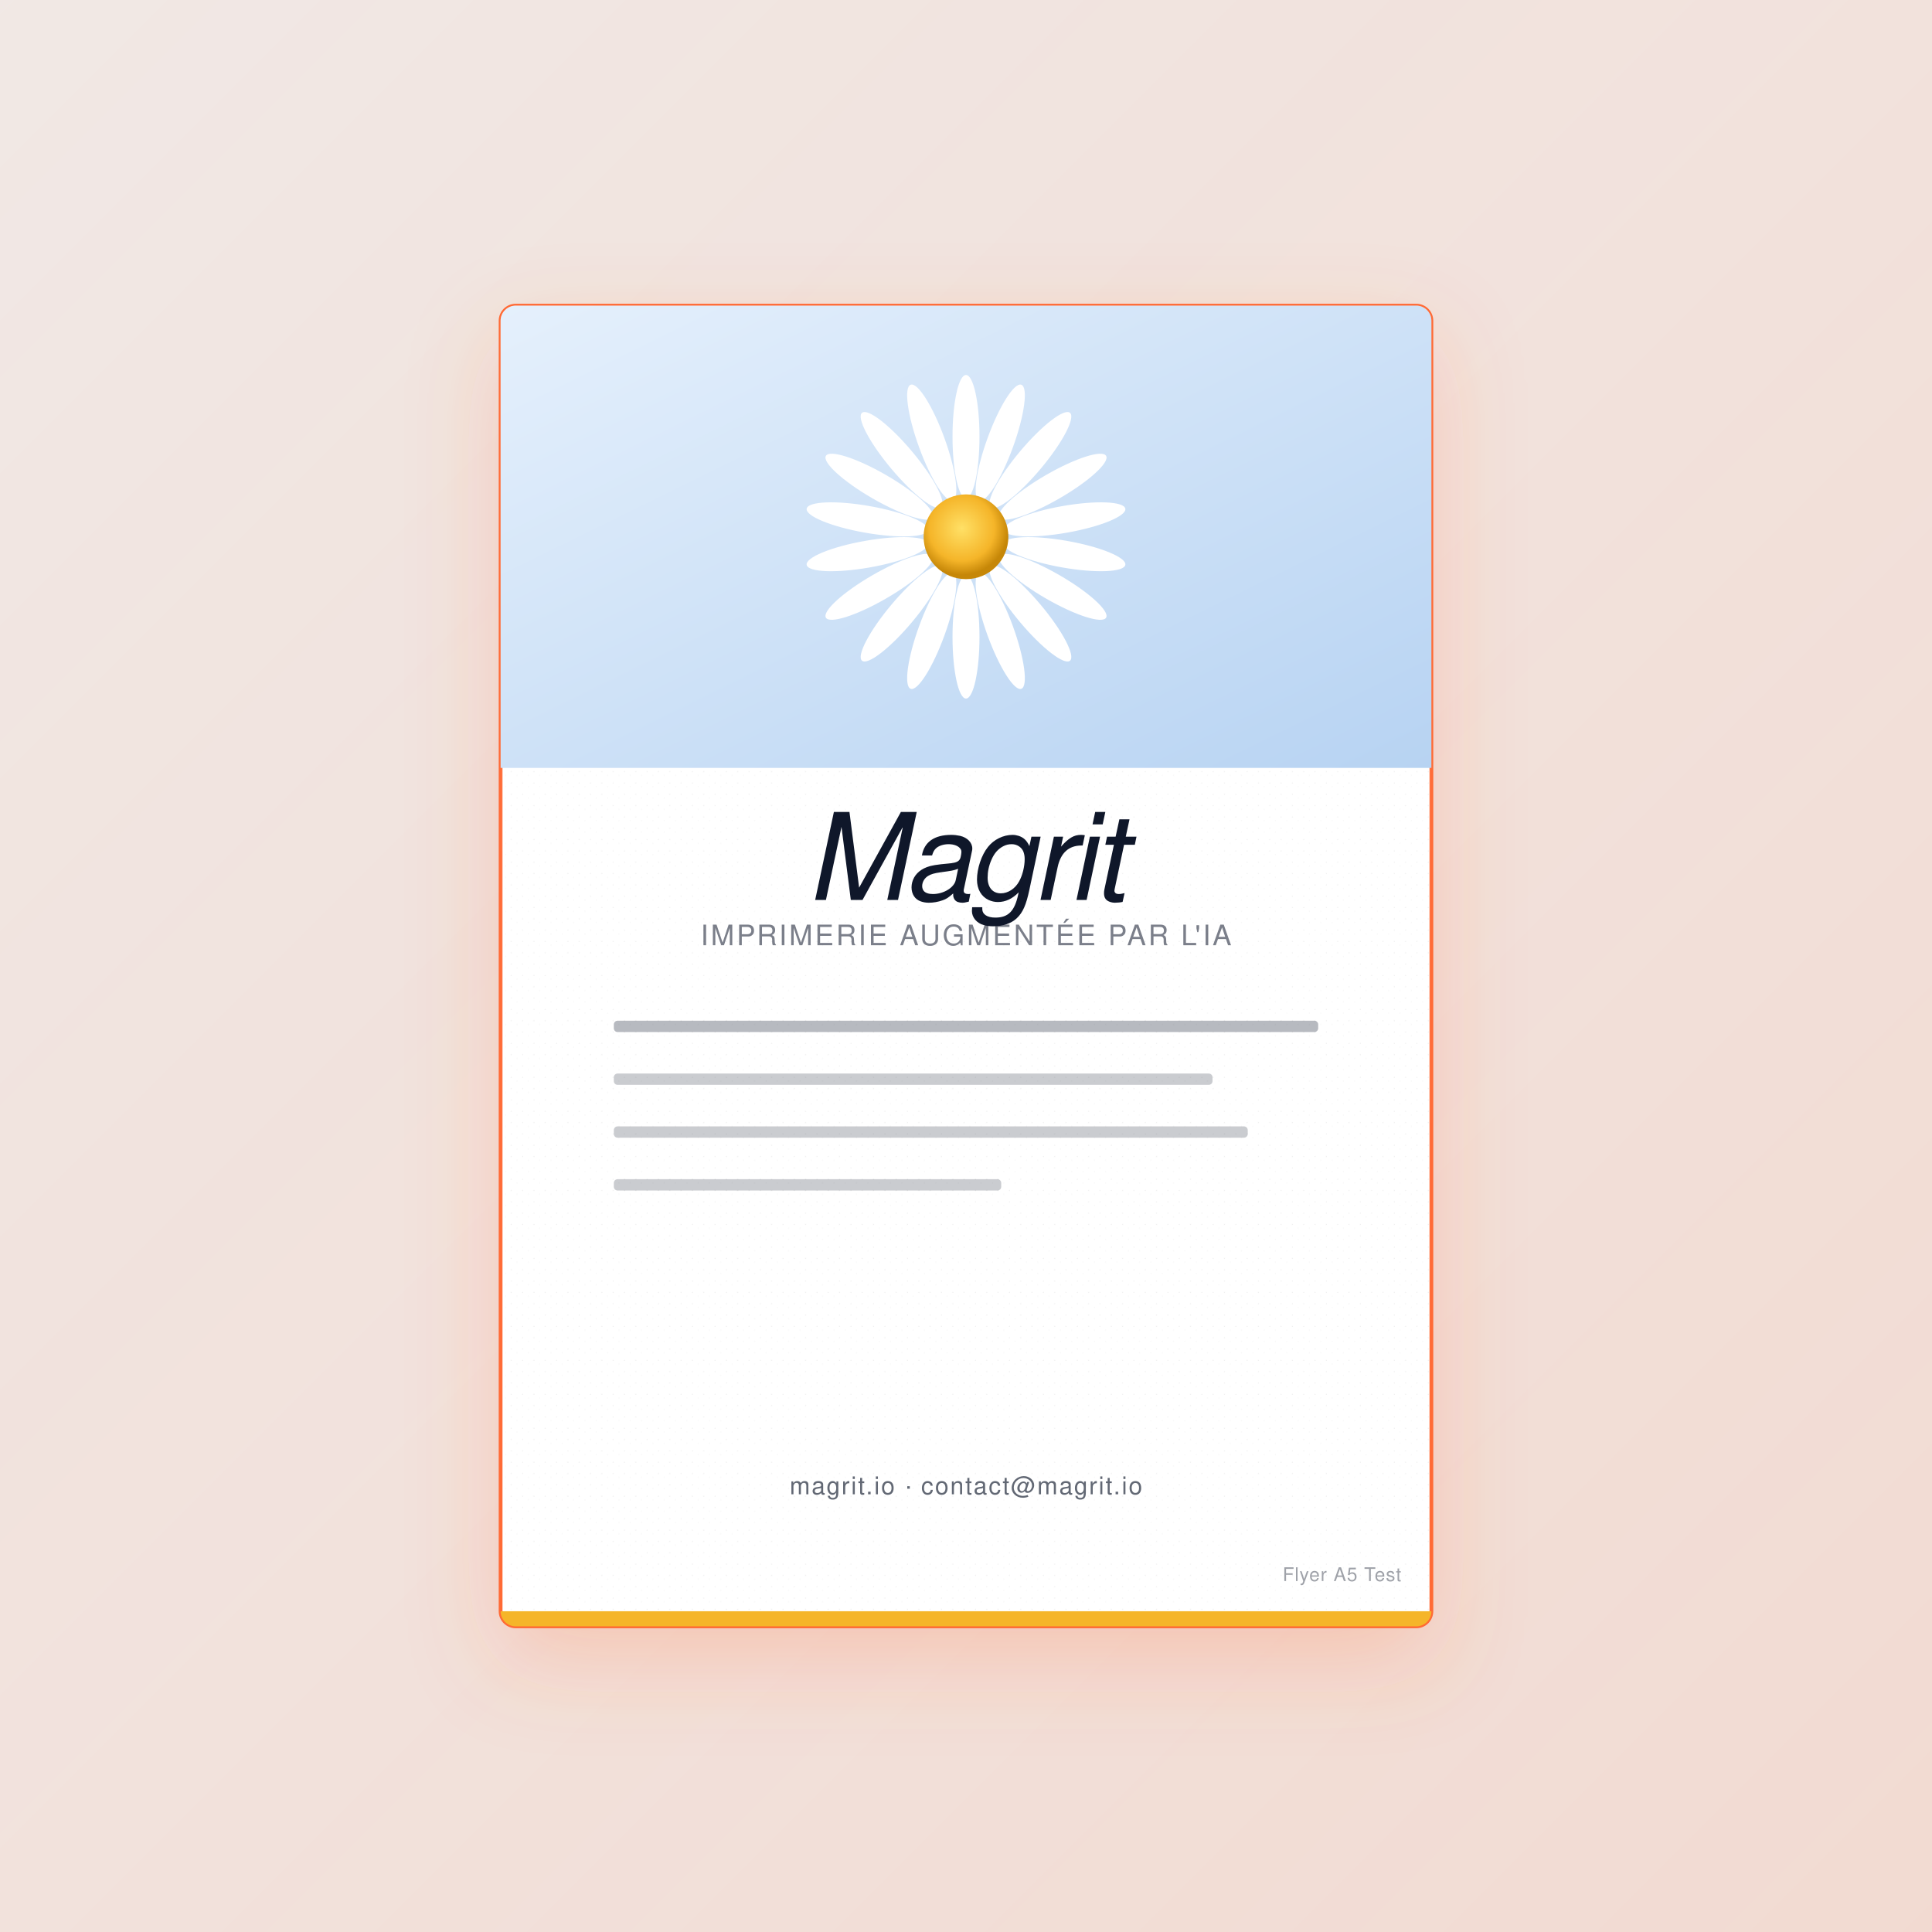
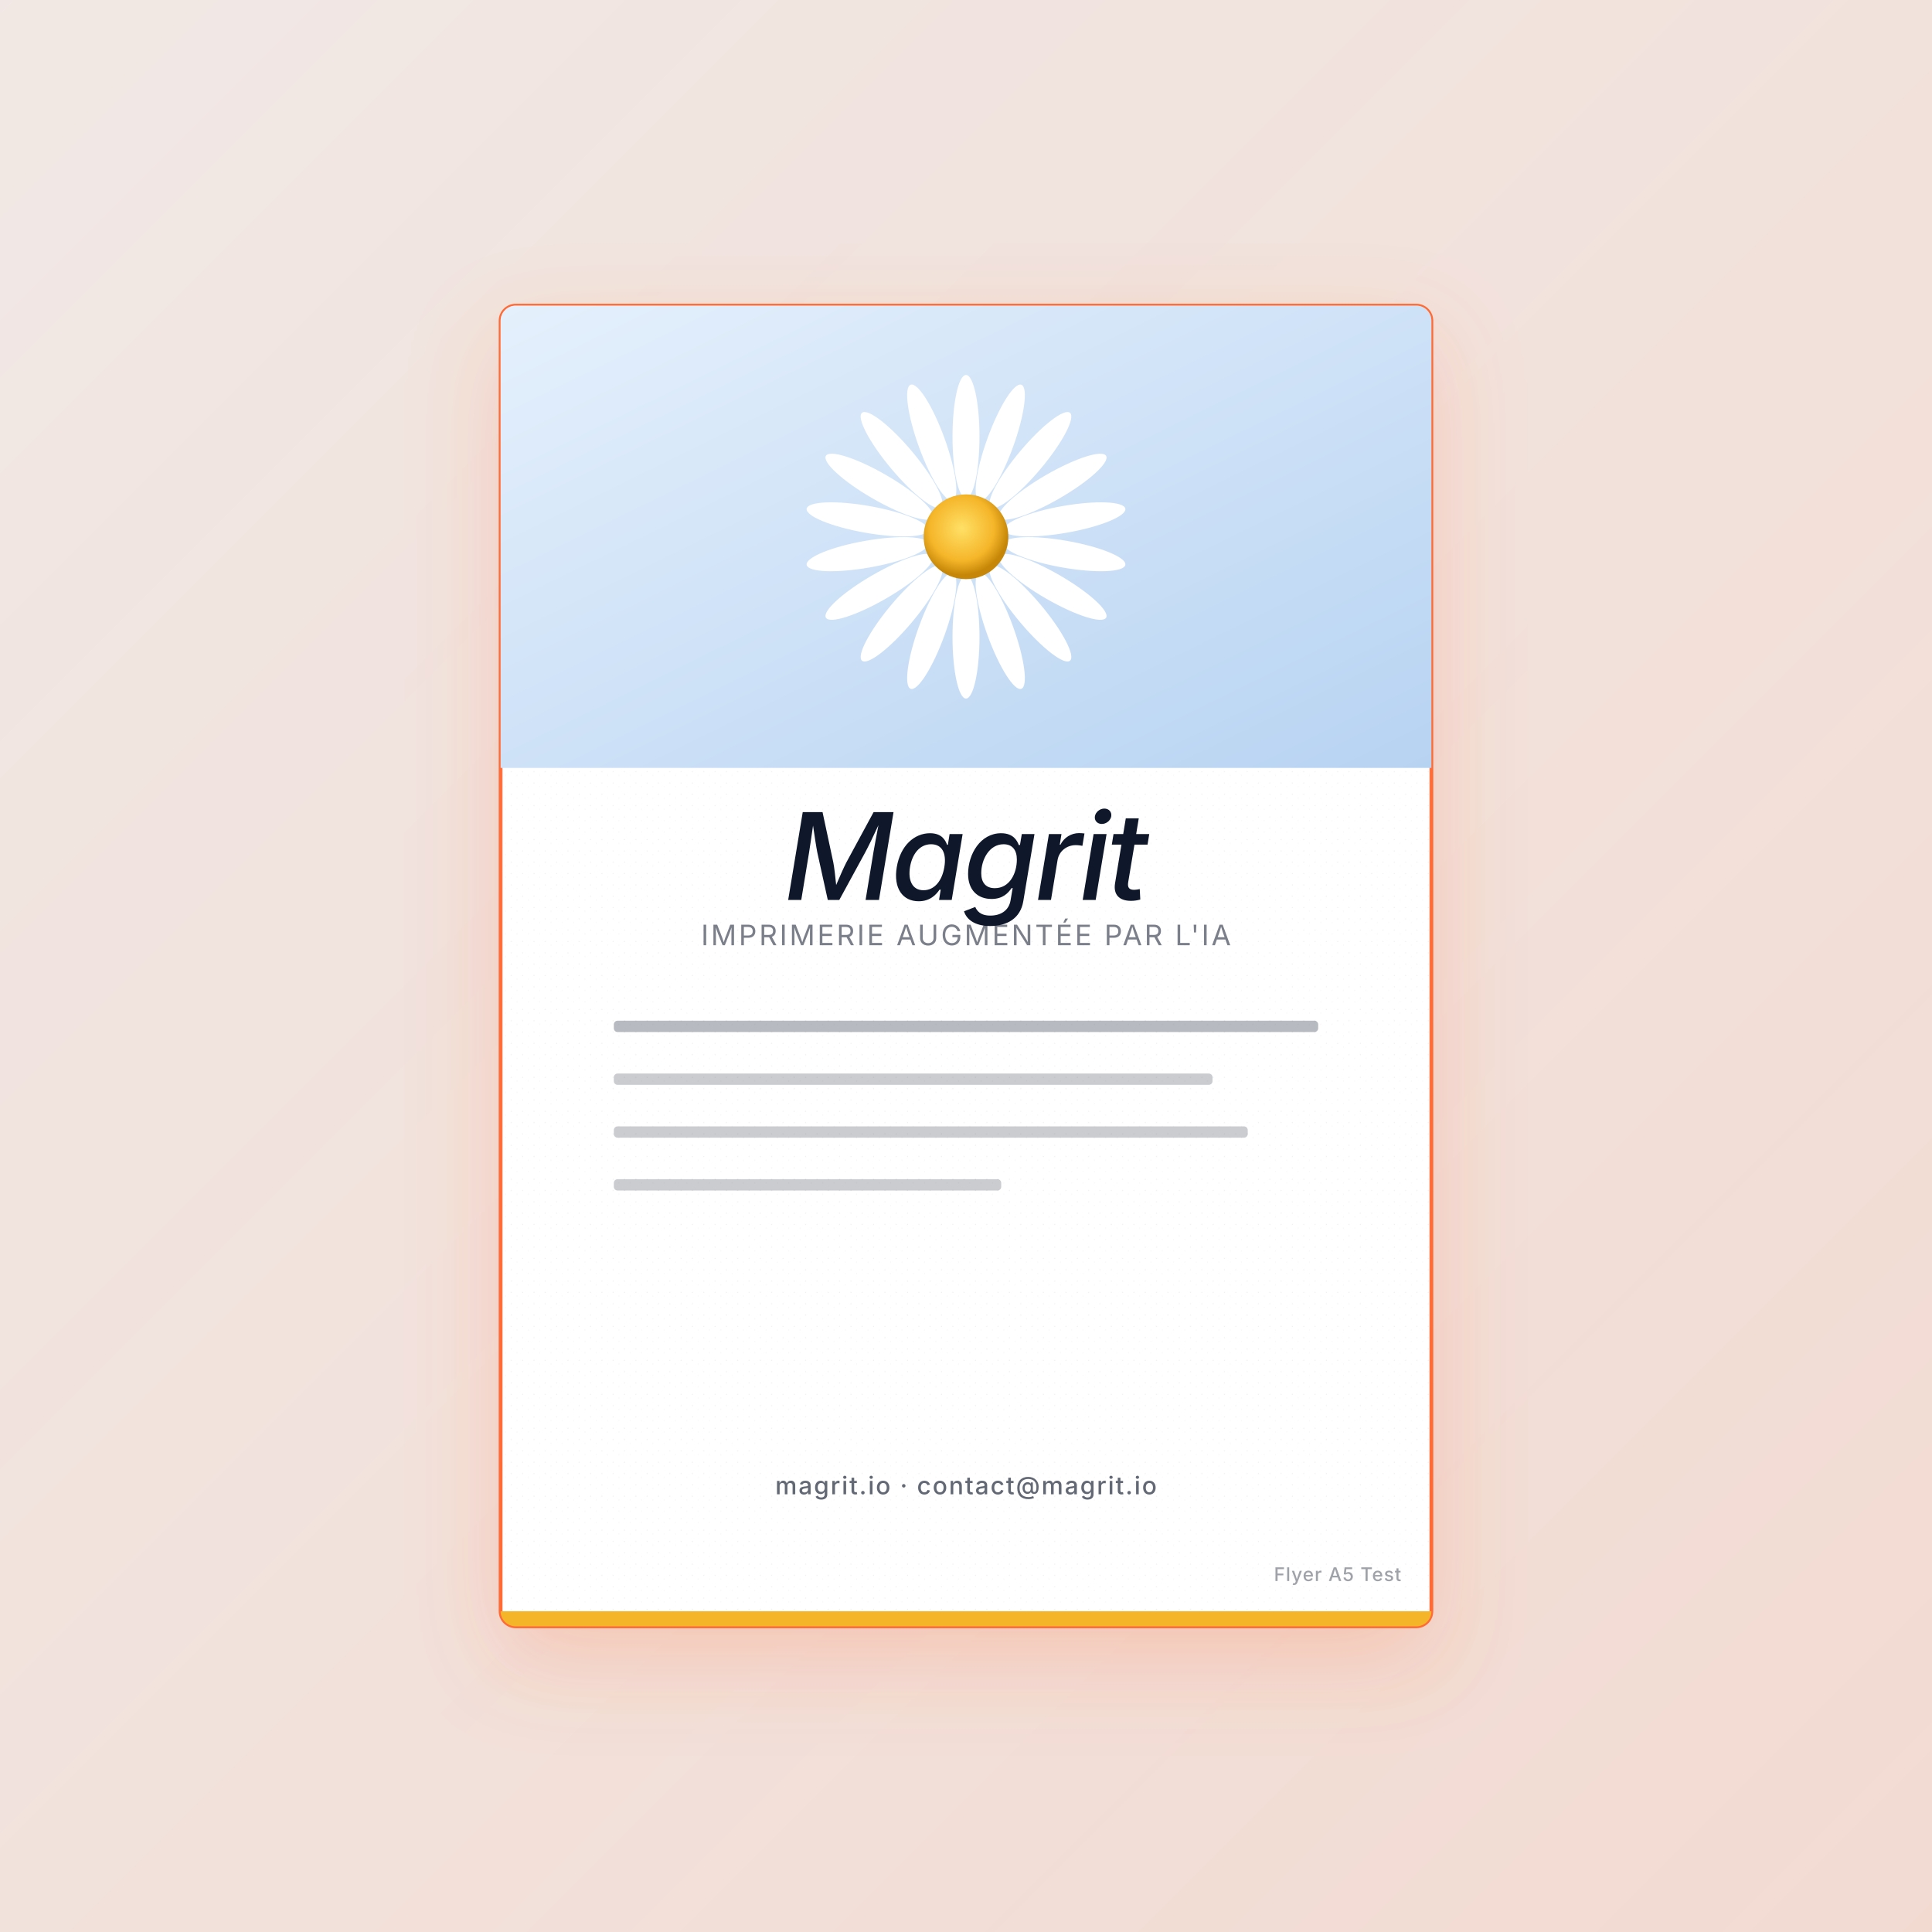
<svg xmlns="http://www.w3.org/2000/svg" viewBox="0 0 1024 1024" width="1024" height="1024">
  <defs>
    <linearGradient id="bg" x1="0%" y1="0%" x2="100%" y2="100%">
      <stop offset="0%" stop-color="#FF6B35" stop-opacity="0.06" />
      <stop offset="100%" stop-color="#FF6B35" stop-opacity="0.16" />
    </linearGradient>
    <linearGradient id="mgTileBand" x1="0%" y1="0%" x2="100%" y2="100%">
      <stop offset="0%" stop-color="#E5F0FC" />
      <stop offset="100%" stop-color="#B7D3F2" />
    </linearGradient>
    <radialGradient id="mgCoreBand" cx="45%" cy="40%" r="55%">
      <stop offset="0%" stop-color="#FFE066" />
      <stop offset="70%" stop-color="#F5B529" />
      <stop offset="100%" stop-color="#C68708" />
    </radialGradient>
    <clipPath id="flyerClip">
      <rect x="265.333" y="162" width="493.333" height="700" rx="8" ry="8" />
    </clipPath>
    <filter id="shadowDouble" x="-15%" y="-15%" width="130%" height="130%">
      <feDropShadow dx="0" dy="4" stdDeviation="6" flood-color="#000" flood-opacity="0.18" />
      <feDropShadow dx="0" dy="18" stdDeviation="24" flood-color="#FF6B35" flood-opacity="0.22" />
    </filter>
    <linearGradient id="paperHighlight" x1="0%" y1="0%" x2="0%" y2="100%">
      <stop offset="0%" stop-color="#ffffff" stop-opacity="0.35" />
      <stop offset="35%" stop-color="#ffffff" stop-opacity="0.05" />
      <stop offset="100%" stop-color="#ffffff" stop-opacity="0" />
    </linearGradient>
    <pattern id="paperTexture" width="6" height="6" patternUnits="userSpaceOnUse">
      <rect width="6" height="6" fill="white" />
      <circle cx="1" cy="1" r="0.3" fill="#e5e5e5" opacity="0.6" />
      <circle cx="4" cy="3" r="0.25" fill="#e5e5e5" opacity="0.5" />
    </pattern>
  </defs>
  <rect width="1024" height="1024" fill="url(#bg)" />
  <rect x="265.333" y="162" width="493.333" height="700" fill="url(#paperTexture)" stroke="#FF6B35" stroke-width="2" rx="8" ry="8" filter="url(#shadowDouble)" />
  <rect x="265.333" y="162" width="493.333" height="700" fill="url(#paperHighlight)" rx="8" ry="8" pointer-events="none" />
  <g clip-path="url(#flyerClip)">
    <rect x="265.333" y="162" width="493.333" height="245" fill="url(#mgTileBand)" />
    <g transform="translate(512 284.5)">
      <g fill="#FFFFFF">
        <ellipse cx="0" cy="-53.083" rx="7.146" ry="32.667" transform="rotate(0)" />
        <ellipse cx="0" cy="-53.083" rx="7.146" ry="32.667" transform="rotate(20)" />
        <ellipse cx="0" cy="-53.083" rx="7.146" ry="32.667" transform="rotate(40)" />
        <ellipse cx="0" cy="-53.083" rx="7.146" ry="32.667" transform="rotate(60)" />
        <ellipse cx="0" cy="-53.083" rx="7.146" ry="32.667" transform="rotate(80)" />
        <ellipse cx="0" cy="-53.083" rx="7.146" ry="32.667" transform="rotate(100)" />
        <ellipse cx="0" cy="-53.083" rx="7.146" ry="32.667" transform="rotate(120)" />
        <ellipse cx="0" cy="-53.083" rx="7.146" ry="32.667" transform="rotate(140)" />
        <ellipse cx="0" cy="-53.083" rx="7.146" ry="32.667" transform="rotate(160)" />
        <ellipse cx="0" cy="-53.083" rx="7.146" ry="32.667" transform="rotate(180)" />
        <ellipse cx="0" cy="-53.083" rx="7.146" ry="32.667" transform="rotate(200)" />
        <ellipse cx="0" cy="-53.083" rx="7.146" ry="32.667" transform="rotate(220)" />
        <ellipse cx="0" cy="-53.083" rx="7.146" ry="32.667" transform="rotate(240)" />
        <ellipse cx="0" cy="-53.083" rx="7.146" ry="32.667" transform="rotate(260)" />
        <ellipse cx="0" cy="-53.083" rx="7.146" ry="32.667" transform="rotate(280)" />
        <ellipse cx="0" cy="-53.083" rx="7.146" ry="32.667" transform="rotate(300)" />
        <ellipse cx="0" cy="-53.083" rx="7.146" ry="32.667" transform="rotate(320)" />
        <ellipse cx="0" cy="-53.083" rx="7.146" ry="32.667" transform="rotate(340)" />
      </g>
      <circle r="22.458" fill="url(#mgCoreBand)" />
    </g>
    <rect x="265.333" y="854" width="493.333" height="8" fill="#F5B529" />
  </g>
-   <text x="512" y="477" text-anchor="middle" font-family="Helvetica Neue, Helvetica, Arial, sans-serif" font-size="64" font-weight="500" font-style="italic" fill="#0F172A" letter-spacing="-0.025em">Magrit</text>
-   <text x="512" y="501" text-anchor="middle" font-family="Helvetica Neue, Helvetica, Arial, sans-serif" font-size="15" font-weight="400" fill="#0F172A" fill-opacity="0.55" letter-spacing="0.08em">IMPRIMERIE AUGMENTÉE PAR L'IA</text>
+   <text x="512" y="477" text-anchor="middle" font-family="Inter" font-size="64" font-weight="500" font-style="italic" fill="#0F172A" letter-spacing="-0.025em">Magrit</text>
+   <text x="512" y="501" text-anchor="middle" font-family="Inter" font-size="15" font-weight="400" fill="#0F172A" fill-opacity="0.55" letter-spacing="0.08em">IMPRIMERIE AUGMENTÉE PAR L'IA</text>
  <rect x="325.333" y="541" width="373.333" height="6" fill="#0F172A" opacity="0.30" rx="2" />
  <rect x="325.333" y="569" width="317.333" height="6" fill="#0F172A" opacity="0.22" rx="2" />
  <rect x="325.333" y="597" width="336" height="6" fill="#0F172A" opacity="0.22" rx="2" />
  <rect x="325.333" y="625" width="205.333" height="6" fill="#0F172A" opacity="0.22" rx="2" />
-   <text x="512" y="792" text-anchor="middle" font-family="Helvetica Neue, Helvetica, Arial, sans-serif" font-size="13" font-weight="500" fill="#0F172A" fill-opacity="0.65" letter-spacing="0.06em">magrit.io · contact@magrit.io</text>
-   <text x="742.667" y="838" text-anchor="end" font-family="Helvetica Neue, Helvetica, Arial, sans-serif" font-size="10" font-weight="500" fill="#0F172A" fill-opacity="0.40" letter-spacing="0.04em">Flyer A5 Test</text>
+   <text x="512" y="792" text-anchor="middle" font-family="Inter" font-size="13" font-weight="500" fill="#0F172A" fill-opacity="0.65" letter-spacing="0.06em">magrit.io · contact@magrit.io</text>
+   <text x="742.667" y="838" text-anchor="end" font-family="Inter" font-size="10" font-weight="500" fill="#0F172A" fill-opacity="0.40" letter-spacing="0.04em">Flyer A5 Test</text>
</svg>
